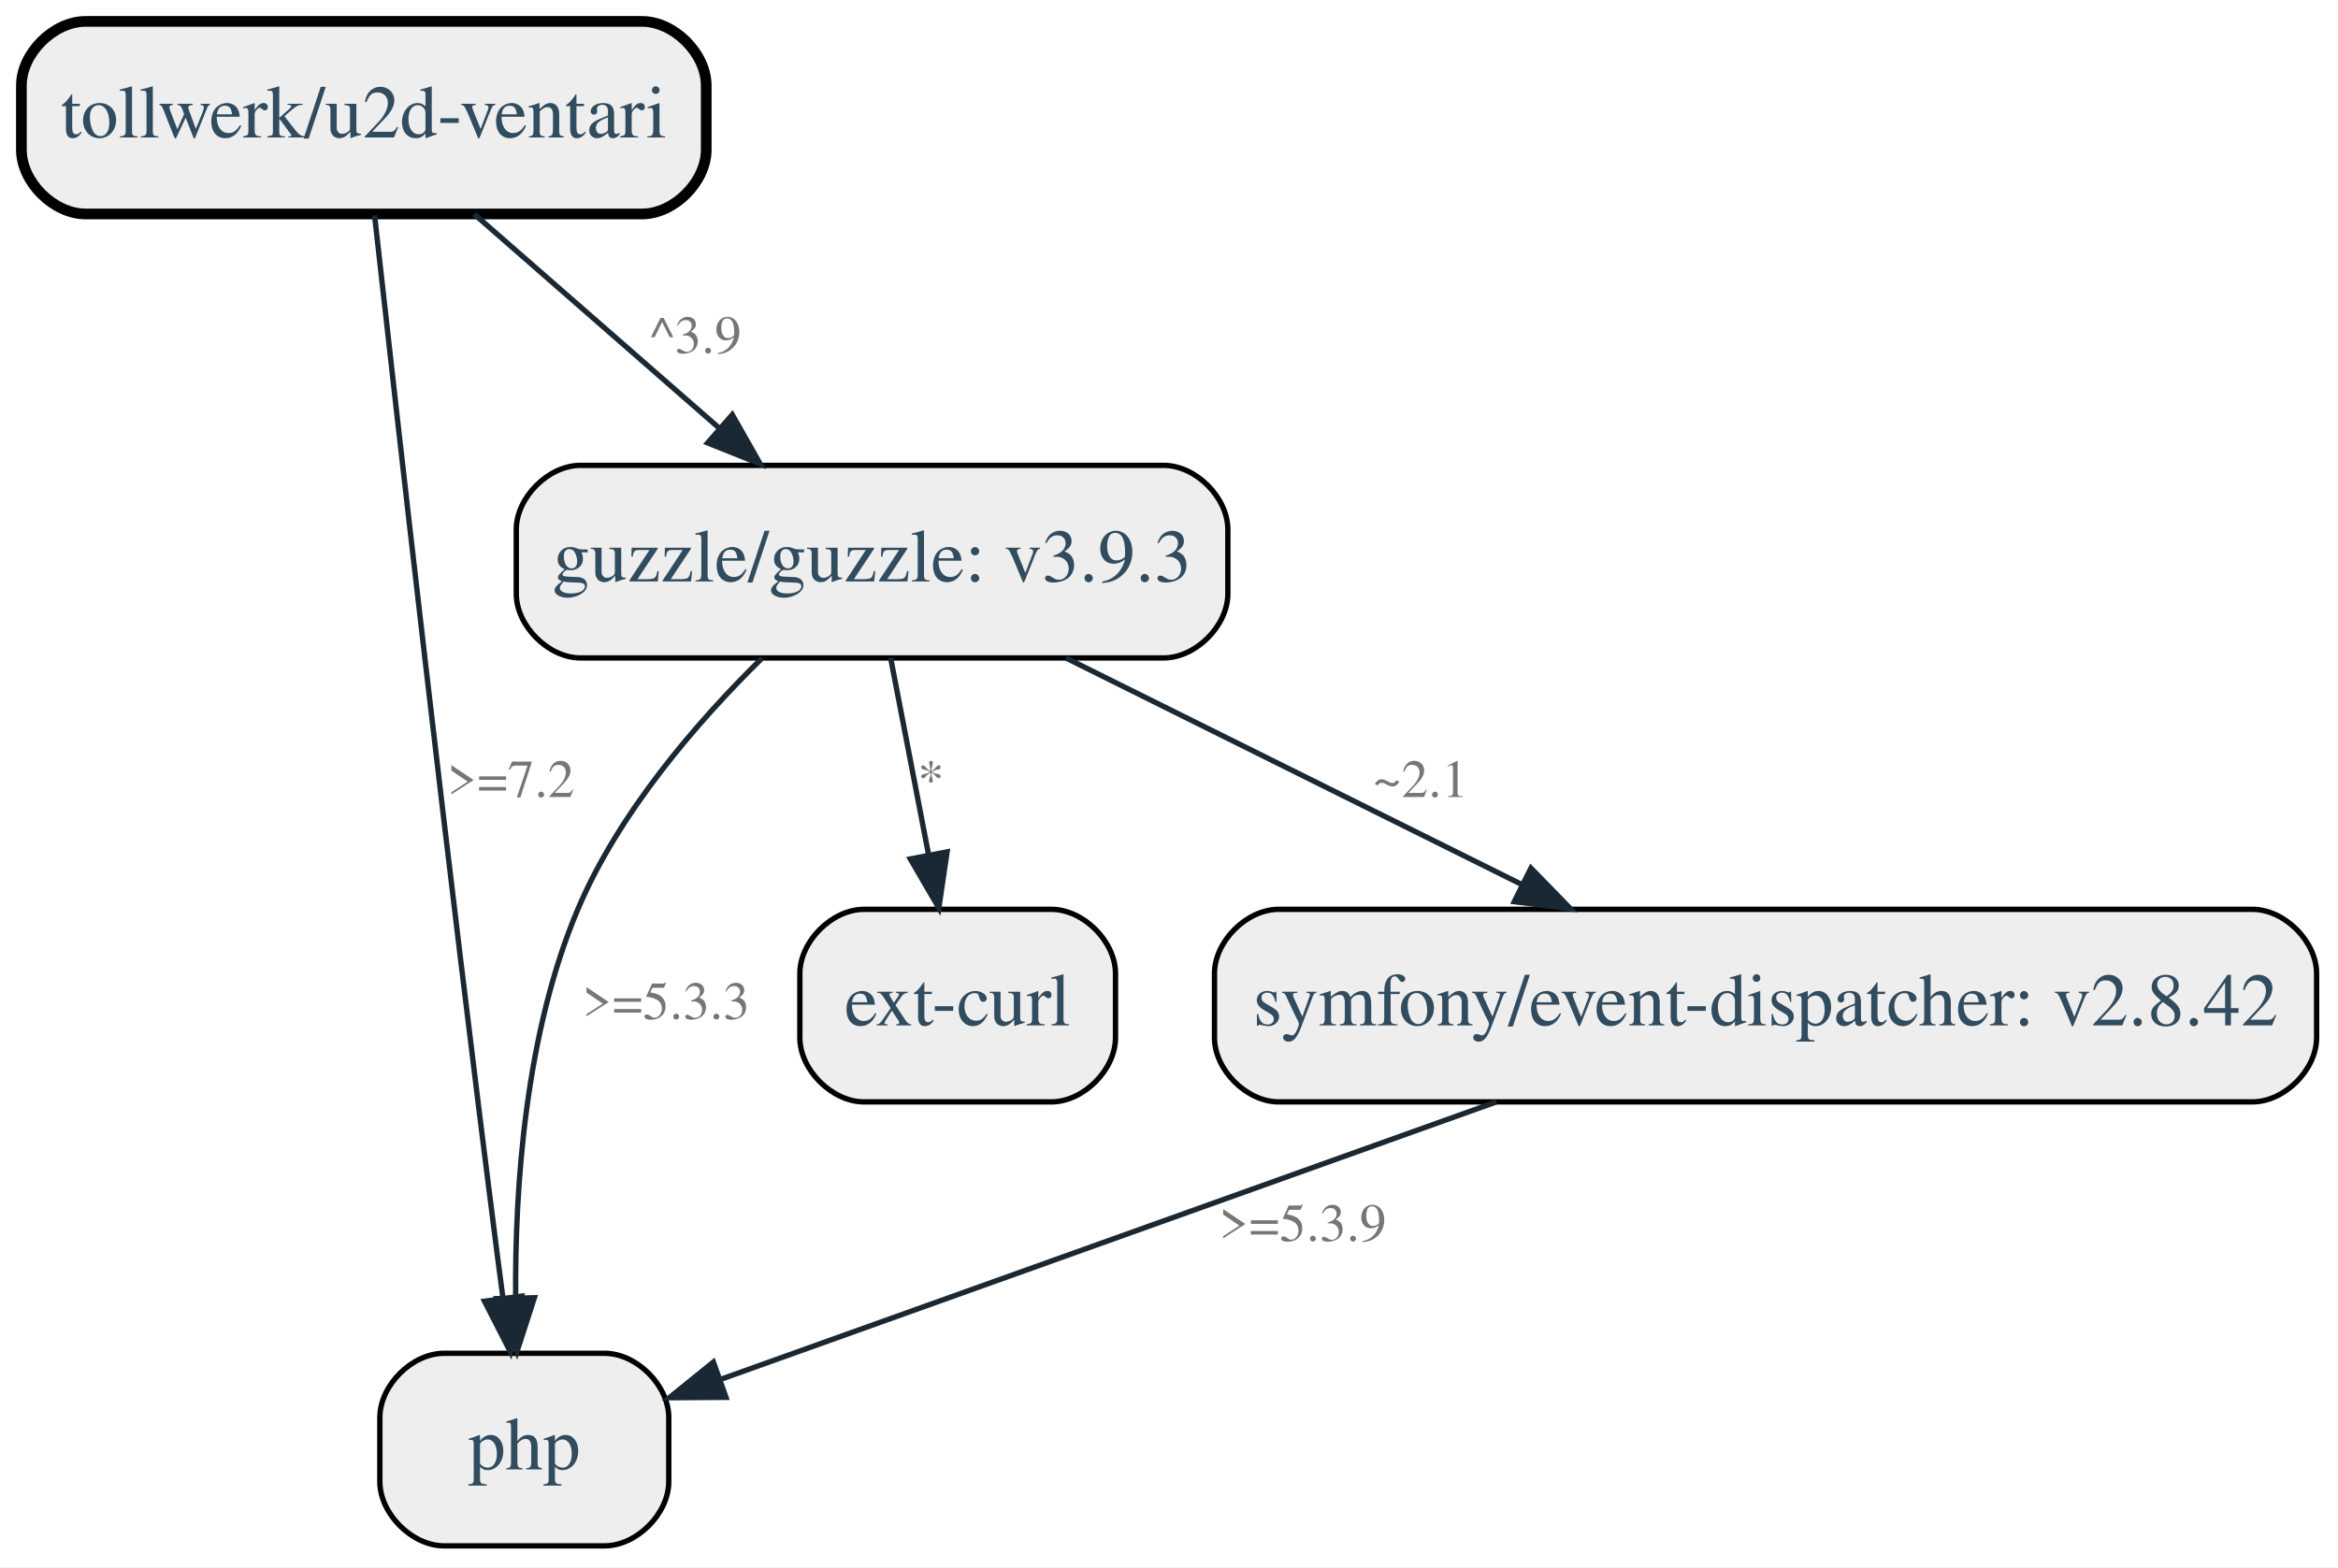
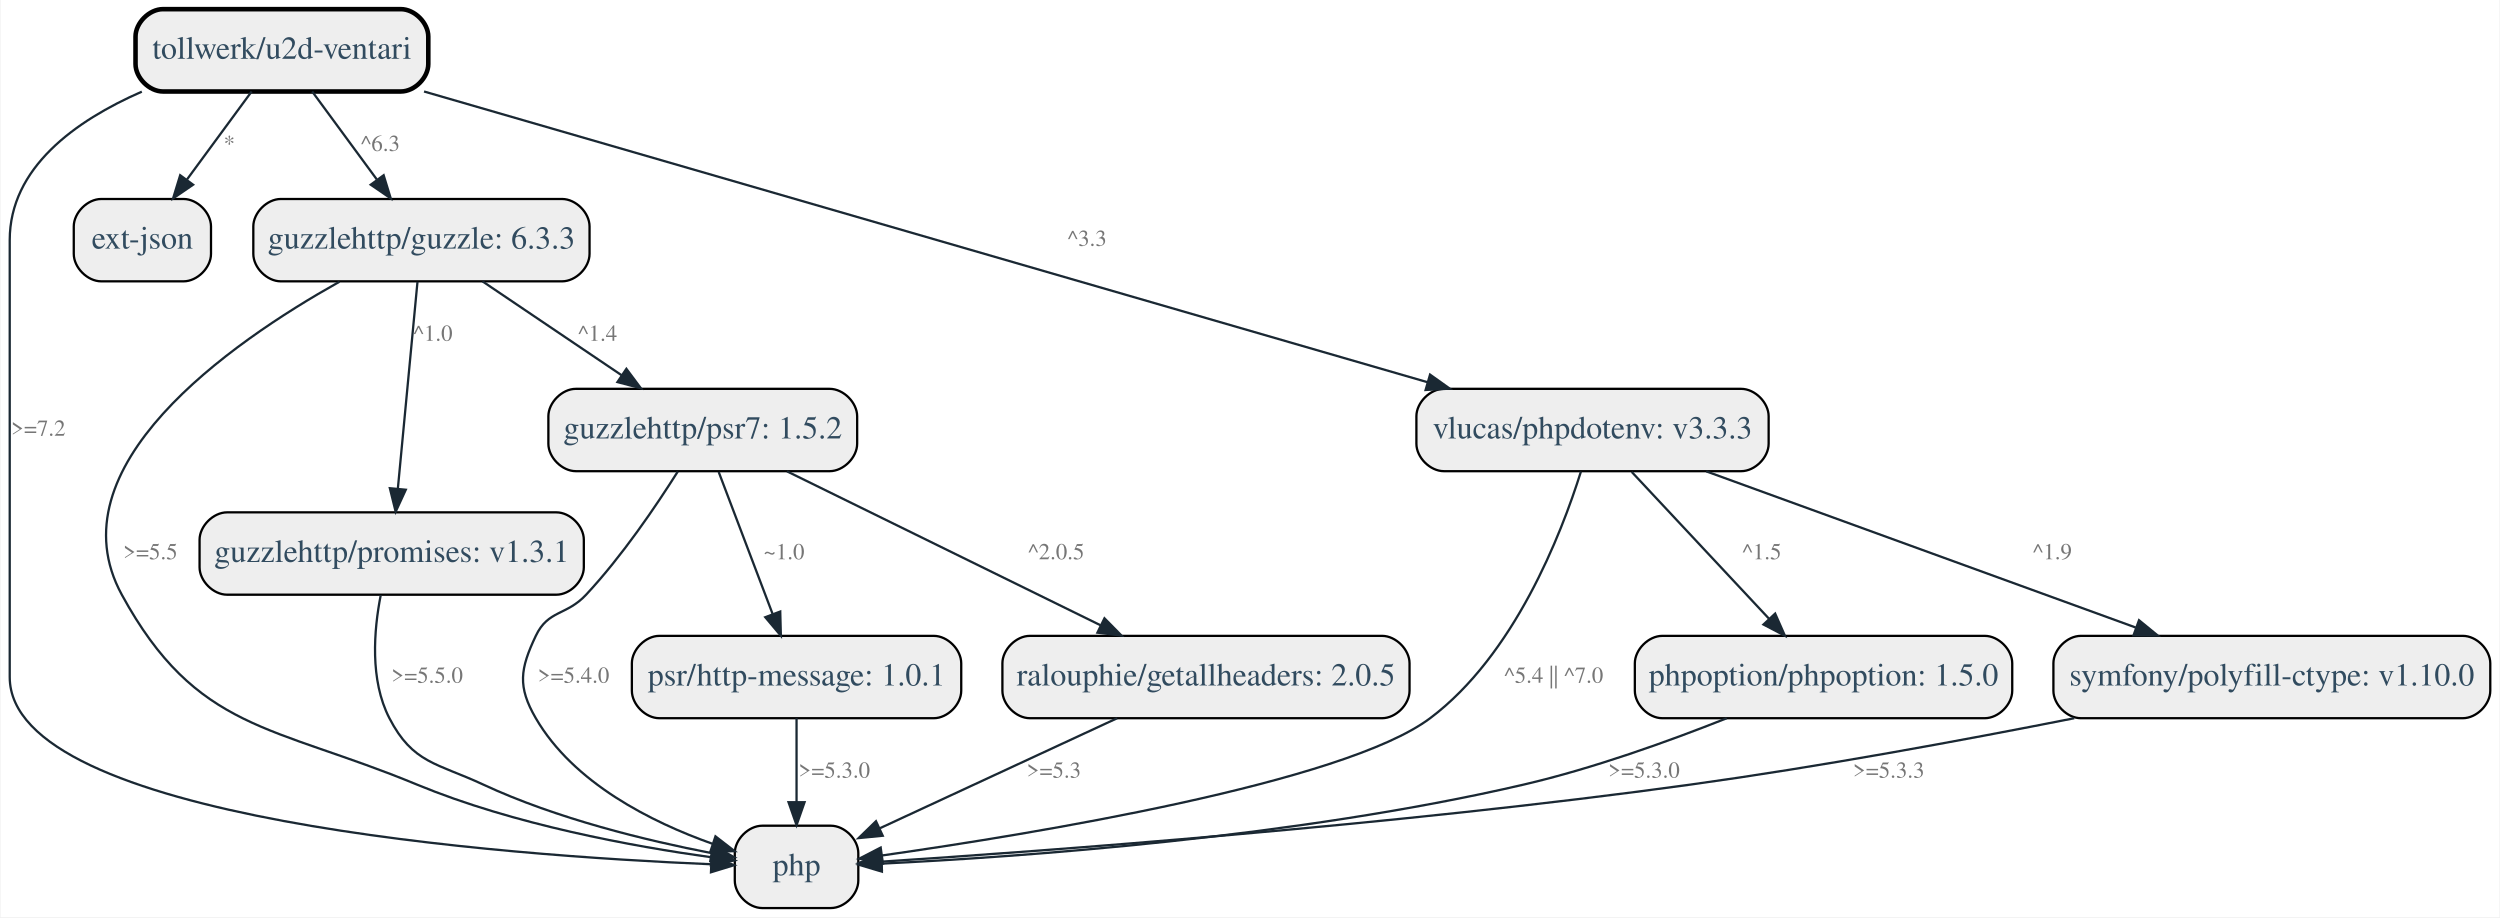
- <svg xmlns="http://www.w3.org/2000/svg" width="437pt" height="293pt" viewBox="0.00 0.00 437.00 293.00">
-   <g id="graph0" class="graph" transform="scale(1 1) rotate(0) translate(4 289)">
-     <polygon fill="#ffffff" stroke="transparent" points="-4,4 -4,-289 433,-289 433,4 -4,4" />
+ <svg xmlns="http://www.w3.org/2000/svg" width="1093pt" height="401pt" viewBox="0.00 0.00 1092.50 401.00">
+   <g id="graph0" class="graph" transform="scale(1 1) rotate(0) translate(4 397)">
+     <polygon fill="#ffffff" stroke="transparent" points="-4,4 -4,-397 1088.5,-397 1088.5,4 -4,4" />
    <g id="node1" class="node">
-       <path fill="#eeeeee" stroke="#000000" stroke-width="2" d="M116,-285C116,-285 12,-285 12,-285 6,-285 0,-279 0,-273 0,-273 0,-261 0,-261 0,-255 6,-249 12,-249 12,-249 116,-249 116,-249 122,-249 128,-255 128,-261 128,-261 128,-273 128,-273 128,-279 122,-285 116,-285" />
-       <text text-anchor="middle" x="64" y="-263.3" font-family="Times,serif" font-size="14.00" fill="#314b5f">tollwerk/u2d-ventari</text>
+       <path fill="#eeeeee" stroke="#000000" stroke-width="2" d="M171,-393C171,-393 67,-393 67,-393 61,-393 55,-387 55,-381 55,-381 55,-369 55,-369 55,-363 61,-357 67,-357 67,-357 171,-357 171,-357 177,-357 183,-363 183,-369 183,-369 183,-381 183,-381 183,-387 177,-393 171,-393" />
+       <text text-anchor="middle" x="119" y="-371.3" font-family="Times,serif" font-size="14.00" fill="#314b5f">tollwerk/u2d-ventari</text>
    </g>
    <g id="node2" class="node">
-       <path fill="#eeeeee" stroke="#000000" d="M109,-36C109,-36 79,-36 79,-36 73,-36 67,-30 67,-24 67,-24 67,-12 67,-12 67,-6 73,0 79,0 79,0 109,0 109,0 115,0 121,-6 121,-12 121,-12 121,-24 121,-24 121,-30 115,-36 109,-36" />
-       <text text-anchor="middle" x="94" y="-14.3" font-family="Times,serif" font-size="14.00" fill="#314b5f">php</text>
+       <path fill="#eeeeee" stroke="#000000" d="M359,-36C359,-36 329,-36 329,-36 323,-36 317,-30 317,-24 317,-24 317,-12 317,-12 317,-6 323,0 329,0 329,0 359,0 359,0 365,0 371,-6 371,-12 371,-12 371,-24 371,-24 371,-30 365,-36 359,-36" />
+       <text text-anchor="middle" x="344" y="-14.3" font-family="Times,serif" font-size="14.00" fill="#314b5f">php</text>
    </g>
    <g id="edge1" class="edge">
-       <path fill="none" stroke="#1a2833" d="M66.01,-248.749C70.098,-211.906 79.774,-126.016 89,-54 89.323,-51.481 89.668,-48.864 90.02,-46.242" />
-       <polygon fill="#1a2833" stroke="#1a2833" points="93.491,-46.687 91.381,-36.304 86.556,-45.736 93.491,-46.687" />
-       <text text-anchor="middle" x="91.5" y="-140" font-family="Times,serif" font-size="10.00" fill="#767676">&gt;=7.2</text>
+       <path fill="none" stroke="#1a2833" d="M57.757,-356.928C28.599,-344.176 0,-323.612 0,-292 0,-292 0,-292 0,-101 0,-38.495 217.328,-22.916 306.503,-19.154" />
+       <polygon fill="#1a2833" stroke="#1a2833" points="306.865,-22.643 316.719,-18.752 306.589,-15.649 306.865,-22.643" />
+       <text text-anchor="middle" x="12.5" y="-206.5" font-family="Times,serif" font-size="10.00" fill="#767676">&gt;=7.2</text>
    </g>
    <g id="node3" class="node">
-       <path fill="#eeeeee" stroke="#000000" d="M213.5,-202C213.5,-202 104.5,-202 104.5,-202 98.5,-202 92.5,-196 92.5,-190 92.5,-190 92.5,-178 92.5,-178 92.5,-172 98.5,-166 104.5,-166 104.5,-166 213.5,-166 213.5,-166 219.5,-166 225.5,-172 225.5,-178 225.5,-178 225.5,-190 225.5,-190 225.5,-196 219.5,-202 213.5,-202" />
-       <text text-anchor="middle" x="159" y="-180.3" font-family="Times,serif" font-size="14.00" fill="#314b5f">guzzle/guzzle: v3.9.3</text>
+       <path fill="#eeeeee" stroke="#000000" d="M76,-310C76,-310 40,-310 40,-310 34,-310 28,-304 28,-298 28,-298 28,-286 28,-286 28,-280 34,-274 40,-274 40,-274 76,-274 76,-274 82,-274 88,-280 88,-286 88,-286 88,-298 88,-298 88,-304 82,-310 76,-310" />
+       <text text-anchor="middle" x="58" y="-288.3" font-family="Times,serif" font-size="14.00" fill="#314b5f">ext-json</text>
    </g>
    <g id="edge2" class="edge">
-       <path fill="none" stroke="#1a2833" d="M84.614,-248.99C97.966,-237.324 115.546,-221.965 130.262,-209.108" />
-       <polygon fill="#1a2833" stroke="#1a2833" points="132.871,-211.476 138.099,-202.261 128.265,-206.205 132.871,-211.476" />
-       <text text-anchor="middle" x="126" y="-223" font-family="Times,serif" font-size="10.00" fill="#767676">^3.9</text>
+       <path fill="none" stroke="#1a2833" d="M105.764,-356.99C97.508,-345.756 86.735,-331.098 77.51,-318.546" />
+       <polygon fill="#1a2833" stroke="#1a2833" points="80.163,-316.246 71.421,-310.261 74.523,-320.392 80.163,-316.246" />
+       <text text-anchor="middle" x="96" y="-331" font-family="Times,serif" font-size="10.00" fill="#767676">*</text>
+     </g>
+     <g id="node4" class="node">
+       <path fill="#eeeeee" stroke="#000000" d="M241.5,-310C241.5,-310 118.5,-310 118.5,-310 112.5,-310 106.5,-304 106.5,-298 106.5,-298 106.5,-286 106.5,-286 106.5,-280 112.5,-274 118.5,-274 118.5,-274 241.5,-274 241.5,-274 247.5,-274 253.5,-280 253.5,-286 253.5,-286 253.5,-298 253.5,-298 253.5,-304 247.5,-310 241.5,-310" />
+       <text text-anchor="middle" x="180" y="-288.3" font-family="Times,serif" font-size="14.00" fill="#314b5f">guzzlehttp/guzzle: 6.3.3</text>
+     </g>
+     <g id="edge3" class="edge">
+       <path fill="none" stroke="#1a2833" d="M132.236,-356.99C140.492,-345.756 151.265,-331.098 160.49,-318.546" />
+       <polygon fill="#1a2833" stroke="#1a2833" points="163.477,-320.392 166.579,-310.261 157.837,-316.246 163.477,-320.392" />
+       <text text-anchor="middle" x="162" y="-331" font-family="Times,serif" font-size="10.00" fill="#767676">^6.3</text>
+     </g>
+     <g id="node5" class="node">
+       <path fill="#eeeeee" stroke="#000000" d="M757,-227C757,-227 627,-227 627,-227 621,-227 615,-221 615,-215 615,-215 615,-203 615,-203 615,-197 621,-191 627,-191 627,-191 757,-191 757,-191 763,-191 769,-197 769,-203 769,-203 769,-215 769,-215 769,-221 763,-227 757,-227" />
+       <text text-anchor="middle" x="692" y="-205.3" font-family="Times,serif" font-size="14.00" fill="#314b5f">vlucas/phpdotenv: v3.3.3</text>
    </g>
    <g id="edge4" class="edge">
-       <path fill="none" stroke="#1a2833" d="M138.419,-165.942C126.211,-153.942 111.665,-137.105 104,-119 94.231,-95.924 92.23,-67.319 92.38,-46.447" />
-       <polygon fill="#1a2833" stroke="#1a2833" points="95.883,-46.39 92.626,-36.309 88.885,-46.221 95.883,-46.39" />
-       <text text-anchor="middle" x="120.5" y="-98.5" font-family="Times,serif" font-size="10.00" fill="#767676">&gt;=5.3.3</text>
+       <path fill="none" stroke="#1a2833" d="M181.138,-356.998C288.115,-326.007 506.486,-262.744 619.947,-229.874" />
+       <polygon fill="#1a2833" stroke="#1a2833" points="620.963,-233.224 629.595,-227.079 619.016,-226.5 620.963,-233.224" />
+       <text text-anchor="middle" x="471" y="-289.5" font-family="Times,serif" font-size="10.00" fill="#767676">^3.3</text>
    </g>
-     <g id="node4" class="node">
-       <path fill="#eeeeee" stroke="#000000" d="M192.5,-119C192.5,-119 157.5,-119 157.5,-119 151.5,-119 145.5,-113 145.5,-107 145.5,-107 145.5,-95 145.5,-95 145.5,-89 151.5,-83 157.5,-83 157.5,-83 192.5,-83 192.5,-83 198.5,-83 204.5,-89 204.5,-95 204.5,-95 204.5,-107 204.5,-107 204.5,-113 198.5,-119 192.5,-119" />
-       <text text-anchor="middle" x="175" y="-97.3" font-family="Times,serif" font-size="14.00" fill="#314b5f">ext-curl</text>
+     <g id="edge7" class="edge">
+       <path fill="none" stroke="#1a2833" d="M144.186,-273.848C95.727,-246.684 18.621,-192.67 49,-137 81.657,-77.155 115.013,-80.086 178,-54 220.345,-36.463 272.459,-26.951 306.873,-22.183" />
+       <polygon fill="#1a2833" stroke="#1a2833" points="307.498,-25.631 316.954,-20.852 306.582,-18.691 307.498,-25.631" />
+       <text text-anchor="middle" x="61.5" y="-152.5" font-family="Times,serif" font-size="10.00" fill="#767676">&gt;=5.5</text>
    </g>
-     <g id="edge3" class="edge">
-       <path fill="none" stroke="#1a2833" d="M162.472,-165.99C164.533,-155.296 167.193,-141.499 169.531,-129.371" />
-       <polygon fill="#1a2833" stroke="#1a2833" points="173.024,-129.743 171.48,-119.261 166.15,-128.418 173.024,-129.743" />
-       <text text-anchor="middle" x="170" y="-140" font-family="Times,serif" font-size="10.00" fill="#767676">*</text>
-     </g>
-     <g id="node5" class="node">
-       <path fill="#eeeeee" stroke="#000000" d="M417,-119C417,-119 235,-119 235,-119 229,-119 223,-113 223,-107 223,-107 223,-95 223,-95 223,-89 229,-83 235,-83 235,-83 417,-83 417,-83 423,-83 429,-89 429,-95 429,-95 429,-107 429,-107 429,-113 423,-119 417,-119" />
-       <text text-anchor="middle" x="326" y="-97.3" font-family="Times,serif" font-size="14.00" fill="#314b5f">symfony/event-dispatcher: v2.8.42</text>
+     <g id="node6" class="node">
+       <path fill="#eeeeee" stroke="#000000" d="M239,-173C239,-173 95,-173 95,-173 89,-173 83,-167 83,-161 83,-161 83,-149 83,-149 83,-143 89,-137 95,-137 95,-137 239,-137 239,-137 245,-137 251,-143 251,-149 251,-149 251,-161 251,-161 251,-167 245,-173 239,-173" />
+       <text text-anchor="middle" x="167" y="-151.3" font-family="Times,serif" font-size="14.00" fill="#314b5f">guzzlehttp/promises: v1.3.1</text>
    </g>
    <g id="edge5" class="edge">
-       <path fill="none" stroke="#1a2833" d="M195.237,-165.99C220.208,-153.579 253.588,-136.989 280.372,-123.677" />
-       <polygon fill="#1a2833" stroke="#1a2833" points="282.149,-126.703 289.546,-119.118 279.034,-120.434 282.149,-126.703" />
-       <text text-anchor="middle" x="261.5" y="-140" font-family="Times,serif" font-size="10.00" fill="#767676">~2.1</text>
+       <path fill="none" stroke="#1a2833" d="M178.274,-273.808C176.079,-250.675 172.265,-210.484 169.688,-183.324" />
+       <polygon fill="#1a2833" stroke="#1a2833" points="173.162,-182.892 168.733,-173.268 166.194,-183.554 173.162,-182.892" />
+       <text text-anchor="middle" x="185" y="-248" font-family="Times,serif" font-size="10.00" fill="#767676">^1.0</text>
+     </g>
+     <g id="node7" class="node">
+       <path fill="#eeeeee" stroke="#000000" d="M358.5,-227C358.5,-227 247.5,-227 247.5,-227 241.5,-227 235.5,-221 235.5,-215 235.5,-215 235.5,-203 235.5,-203 235.5,-197 241.5,-191 247.5,-191 247.5,-191 358.5,-191 358.5,-191 364.5,-191 370.5,-197 370.5,-203 370.5,-203 370.5,-215 370.5,-215 370.5,-221 364.5,-227 358.5,-227" />
+       <text text-anchor="middle" x="303" y="-205.3" font-family="Times,serif" font-size="14.00" fill="#314b5f">guzzlehttp/psr7: 1.5.2</text>
    </g>
    <g id="edge6" class="edge">
-       <path fill="none" stroke="#1a2833" d="M275.659,-82.99C232.015,-67.376 169.881,-45.147 130.767,-31.154" />
-       <polygon fill="#1a2833" stroke="#1a2833" points="131.698,-27.769 121.103,-27.696 129.34,-34.36 131.698,-27.769" />
-       <text text-anchor="middle" x="239.5" y="-57" font-family="Times,serif" font-size="10.00" fill="#767676">&gt;=5.3.9</text>
+       <path fill="none" stroke="#1a2833" d="M206.689,-273.99C224.538,-261.946 248.219,-245.966 267.633,-232.866" />
+       <polygon fill="#1a2833" stroke="#1a2833" points="269.607,-235.756 275.938,-227.261 265.691,-229.954 269.607,-235.756" />
+       <text text-anchor="middle" x="257" y="-248" font-family="Times,serif" font-size="10.00" fill="#767676">^1.4</text>
+     </g>
+     <g id="edge16" class="edge">
+       <path fill="none" stroke="#1a2833" d="M686.936,-190.837C678.236,-163.121 657.744,-110.591 621,-83 583.318,-54.705 447.944,-32.481 381.425,-22.996" />
+       <polygon fill="#1a2833" stroke="#1a2833" points="381.756,-19.508 371.366,-21.584 380.783,-26.44 381.756,-19.508" />
+       <text text-anchor="middle" x="675" y="-98.5" font-family="Times,serif" font-size="10.00" fill="#767676">^5.4 || ^7.0</text>
+     </g>
+     <g id="node10" class="node">
+       <path fill="#eeeeee" stroke="#000000" d="M863.5,-119C863.5,-119 722.5,-119 722.5,-119 716.5,-119 710.5,-113 710.5,-107 710.5,-107 710.5,-95 710.5,-95 710.5,-89 716.5,-83 722.5,-83 722.5,-83 863.5,-83 863.5,-83 869.5,-83 875.5,-89 875.5,-95 875.5,-95 875.5,-107 875.5,-107 875.5,-113 869.5,-119 863.5,-119" />
+       <text text-anchor="middle" x="793" y="-97.3" font-family="Times,serif" font-size="14.00" fill="#314b5f">phpoption/phpoption: 1.5.0</text>
+     </g>
+     <g id="edge17" class="edge">
+       <path fill="none" stroke="#1a2833" d="M709.133,-190.679C725.629,-173.041 750.722,-146.209 769.163,-126.489" />
+       <polygon fill="#1a2833" stroke="#1a2833" points="771.846,-128.745 776.12,-119.05 766.733,-123.963 771.846,-128.745" />
+       <text text-anchor="middle" x="766" y="-152.5" font-family="Times,serif" font-size="10.00" fill="#767676">^1.5</text>
+     </g>
+     <g id="node11" class="node">
+       <path fill="#eeeeee" stroke="#000000" d="M1072.5,-119C1072.5,-119 905.5,-119 905.5,-119 899.5,-119 893.5,-113 893.5,-107 893.5,-107 893.5,-95 893.5,-95 893.5,-89 899.5,-83 905.5,-83 905.5,-83 1072.5,-83 1072.5,-83 1078.5,-83 1084.5,-89 1084.5,-95 1084.5,-95 1084.5,-107 1084.5,-107 1084.5,-113 1078.5,-119 1072.5,-119" />
+       <text text-anchor="middle" x="989" y="-97.3" font-family="Times,serif" font-size="14.00" fill="#314b5f">symfony/polyfill-ctype: v1.10.0</text>
+     </g>
+     <g id="edge18" class="edge">
+       <path fill="none" stroke="#1a2833" d="M741.711,-190.923C793.43,-172.116 874.408,-142.67 929.496,-122.638" />
+       <polygon fill="#1a2833" stroke="#1a2833" points="930.925,-125.843 939.127,-119.136 928.533,-119.264 930.925,-125.843" />
+       <text text-anchor="middle" x="893" y="-152.5" font-family="Times,serif" font-size="10.00" fill="#767676">^1.9</text>
+     </g>
+     <g id="edge8" class="edge">
+       <path fill="none" stroke="#1a2833" d="M162.195,-136.756C159.206,-121.51 157.381,-99.654 166,-83 176.259,-63.178 186.771,-63.432 207,-54 239.158,-39.006 278.585,-29.478 306.872,-24.017" />
+       <polygon fill="#1a2833" stroke="#1a2833" points="307.56,-27.45 316.756,-22.187 306.286,-20.567 307.56,-27.45" />
+       <text text-anchor="middle" x="182.5" y="-98.5" font-family="Times,serif" font-size="10.00" fill="#767676">&gt;=5.5.0</text>
+     </g>
+     <g id="edge9" class="edge">
+       <path fill="none" stroke="#1a2833" d="M292.071,-190.832C282.489,-175.633 267.674,-153.802 252,-137 243.382,-127.762 235.41,-130.417 230,-119 223.148,-104.541 221.963,-96.835 230,-83 246.491,-54.614 280.534,-37.59 307.146,-28.131" />
+       <polygon fill="#1a2833" stroke="#1a2833" points="308.55,-31.352 316.929,-24.868 306.336,-24.712 308.55,-31.352" />
+       <text text-anchor="middle" x="246.5" y="-98.5" font-family="Times,serif" font-size="10.00" fill="#767676">&gt;=5.4.0</text>
+     </g>
+     <g id="node8" class="node">
+       <path fill="#eeeeee" stroke="#000000" d="M404,-119C404,-119 284,-119 284,-119 278,-119 272,-113 272,-107 272,-107 272,-95 272,-95 272,-89 278,-83 284,-83 284,-83 404,-83 404,-83 410,-83 416,-89 416,-95 416,-95 416,-107 416,-107 416,-113 410,-119 404,-119" />
+       <text text-anchor="middle" x="344" y="-97.3" font-family="Times,serif" font-size="14.00" fill="#314b5f">psr/http-message: 1.0.1</text>
+     </g>
+     <g id="edge10" class="edge">
+       <path fill="none" stroke="#1a2833" d="M309.955,-190.679C316.414,-173.665 326.121,-148.097 333.519,-128.609" />
+       <polygon fill="#1a2833" stroke="#1a2833" points="336.871,-129.641 337.148,-119.05 330.326,-127.157 336.871,-129.641" />
+       <text text-anchor="middle" x="338.5" y="-152.5" font-family="Times,serif" font-size="10.00" fill="#767676">~1.0</text>
+     </g>
+     <g id="node9" class="node">
+       <path fill="#eeeeee" stroke="#000000" d="M600,-119C600,-119 446,-119 446,-119 440,-119 434,-113 434,-107 434,-107 434,-95 434,-95 434,-89 440,-83 446,-83 446,-83 600,-83 600,-83 606,-83 612,-89 612,-95 612,-95 612,-107 612,-107 612,-113 606,-119 600,-119" />
+       <text text-anchor="middle" x="523" y="-97.3" font-family="Times,serif" font-size="14.00" fill="#314b5f">ralouphie/getallheaders: 2.0.5</text>
+     </g>
+     <g id="edge11" class="edge">
+       <path fill="none" stroke="#1a2833" d="M339.823,-190.923C377.499,-172.428 436.136,-143.642 476.88,-123.641" />
+       <polygon fill="#1a2833" stroke="#1a2833" points="478.623,-126.684 486.057,-119.136 475.538,-120.401 478.623,-126.684" />
+       <text text-anchor="middle" x="457.5" y="-152.5" font-family="Times,serif" font-size="10.00" fill="#767676">^2.0.5</text>
+     </g>
+     <g id="edge13" class="edge">
+       <path fill="none" stroke="#1a2833" d="M344,-82.99C344,-72.296 344,-58.499 344,-46.371" />
+       <polygon fill="#1a2833" stroke="#1a2833" points="347.5,-46.261 344,-36.261 340.5,-46.261 347.5,-46.261" />
+       <text text-anchor="middle" x="360.5" y="-57" font-family="Times,serif" font-size="10.00" fill="#767676">&gt;=5.3.0</text>
+     </g>
+     <g id="edge14" class="edge">
+       <path fill="none" stroke="#1a2833" d="M484.16,-82.99C453.356,-68.707 410.615,-48.889 380.452,-34.902" />
+       <polygon fill="#1a2833" stroke="#1a2833" points="381.676,-31.612 371.132,-30.581 378.731,-37.962 381.676,-31.612" />
+       <text text-anchor="middle" x="456.5" y="-57" font-family="Times,serif" font-size="10.00" fill="#767676">&gt;=5.3</text>
+     </g>
+     <g id="edge12" class="edge">
+       <path fill="none" stroke="#1a2833" d="M750.682,-82.991C725.385,-72.943 692.359,-61.063 662,-54 562.197,-30.779 441.151,-22.331 381.268,-19.423" />
+       <polygon fill="#1a2833" stroke="#1a2833" points="381.311,-15.921 371.161,-18.957 380.989,-22.914 381.311,-15.921" />
+       <text text-anchor="middle" x="714.5" y="-57" font-family="Times,serif" font-size="10.00" fill="#767676">&gt;=5.3.0</text>
+     </g>
+     <g id="edge15" class="edge">
+       <path fill="none" stroke="#1a2833" d="M902.617,-82.994C853.627,-73.291 791.084,-61.754 735,-54 605.578,-36.106 450.784,-24.827 381.153,-20.288" />
+       <polygon fill="#1a2833" stroke="#1a2833" points="381.322,-16.792 371.117,-19.642 380.872,-23.777 381.322,-16.792" />
+       <text text-anchor="middle" x="821.5" y="-57" font-family="Times,serif" font-size="10.00" fill="#767676">&gt;=5.3.3</text>
    </g>
  </g>
</svg>
